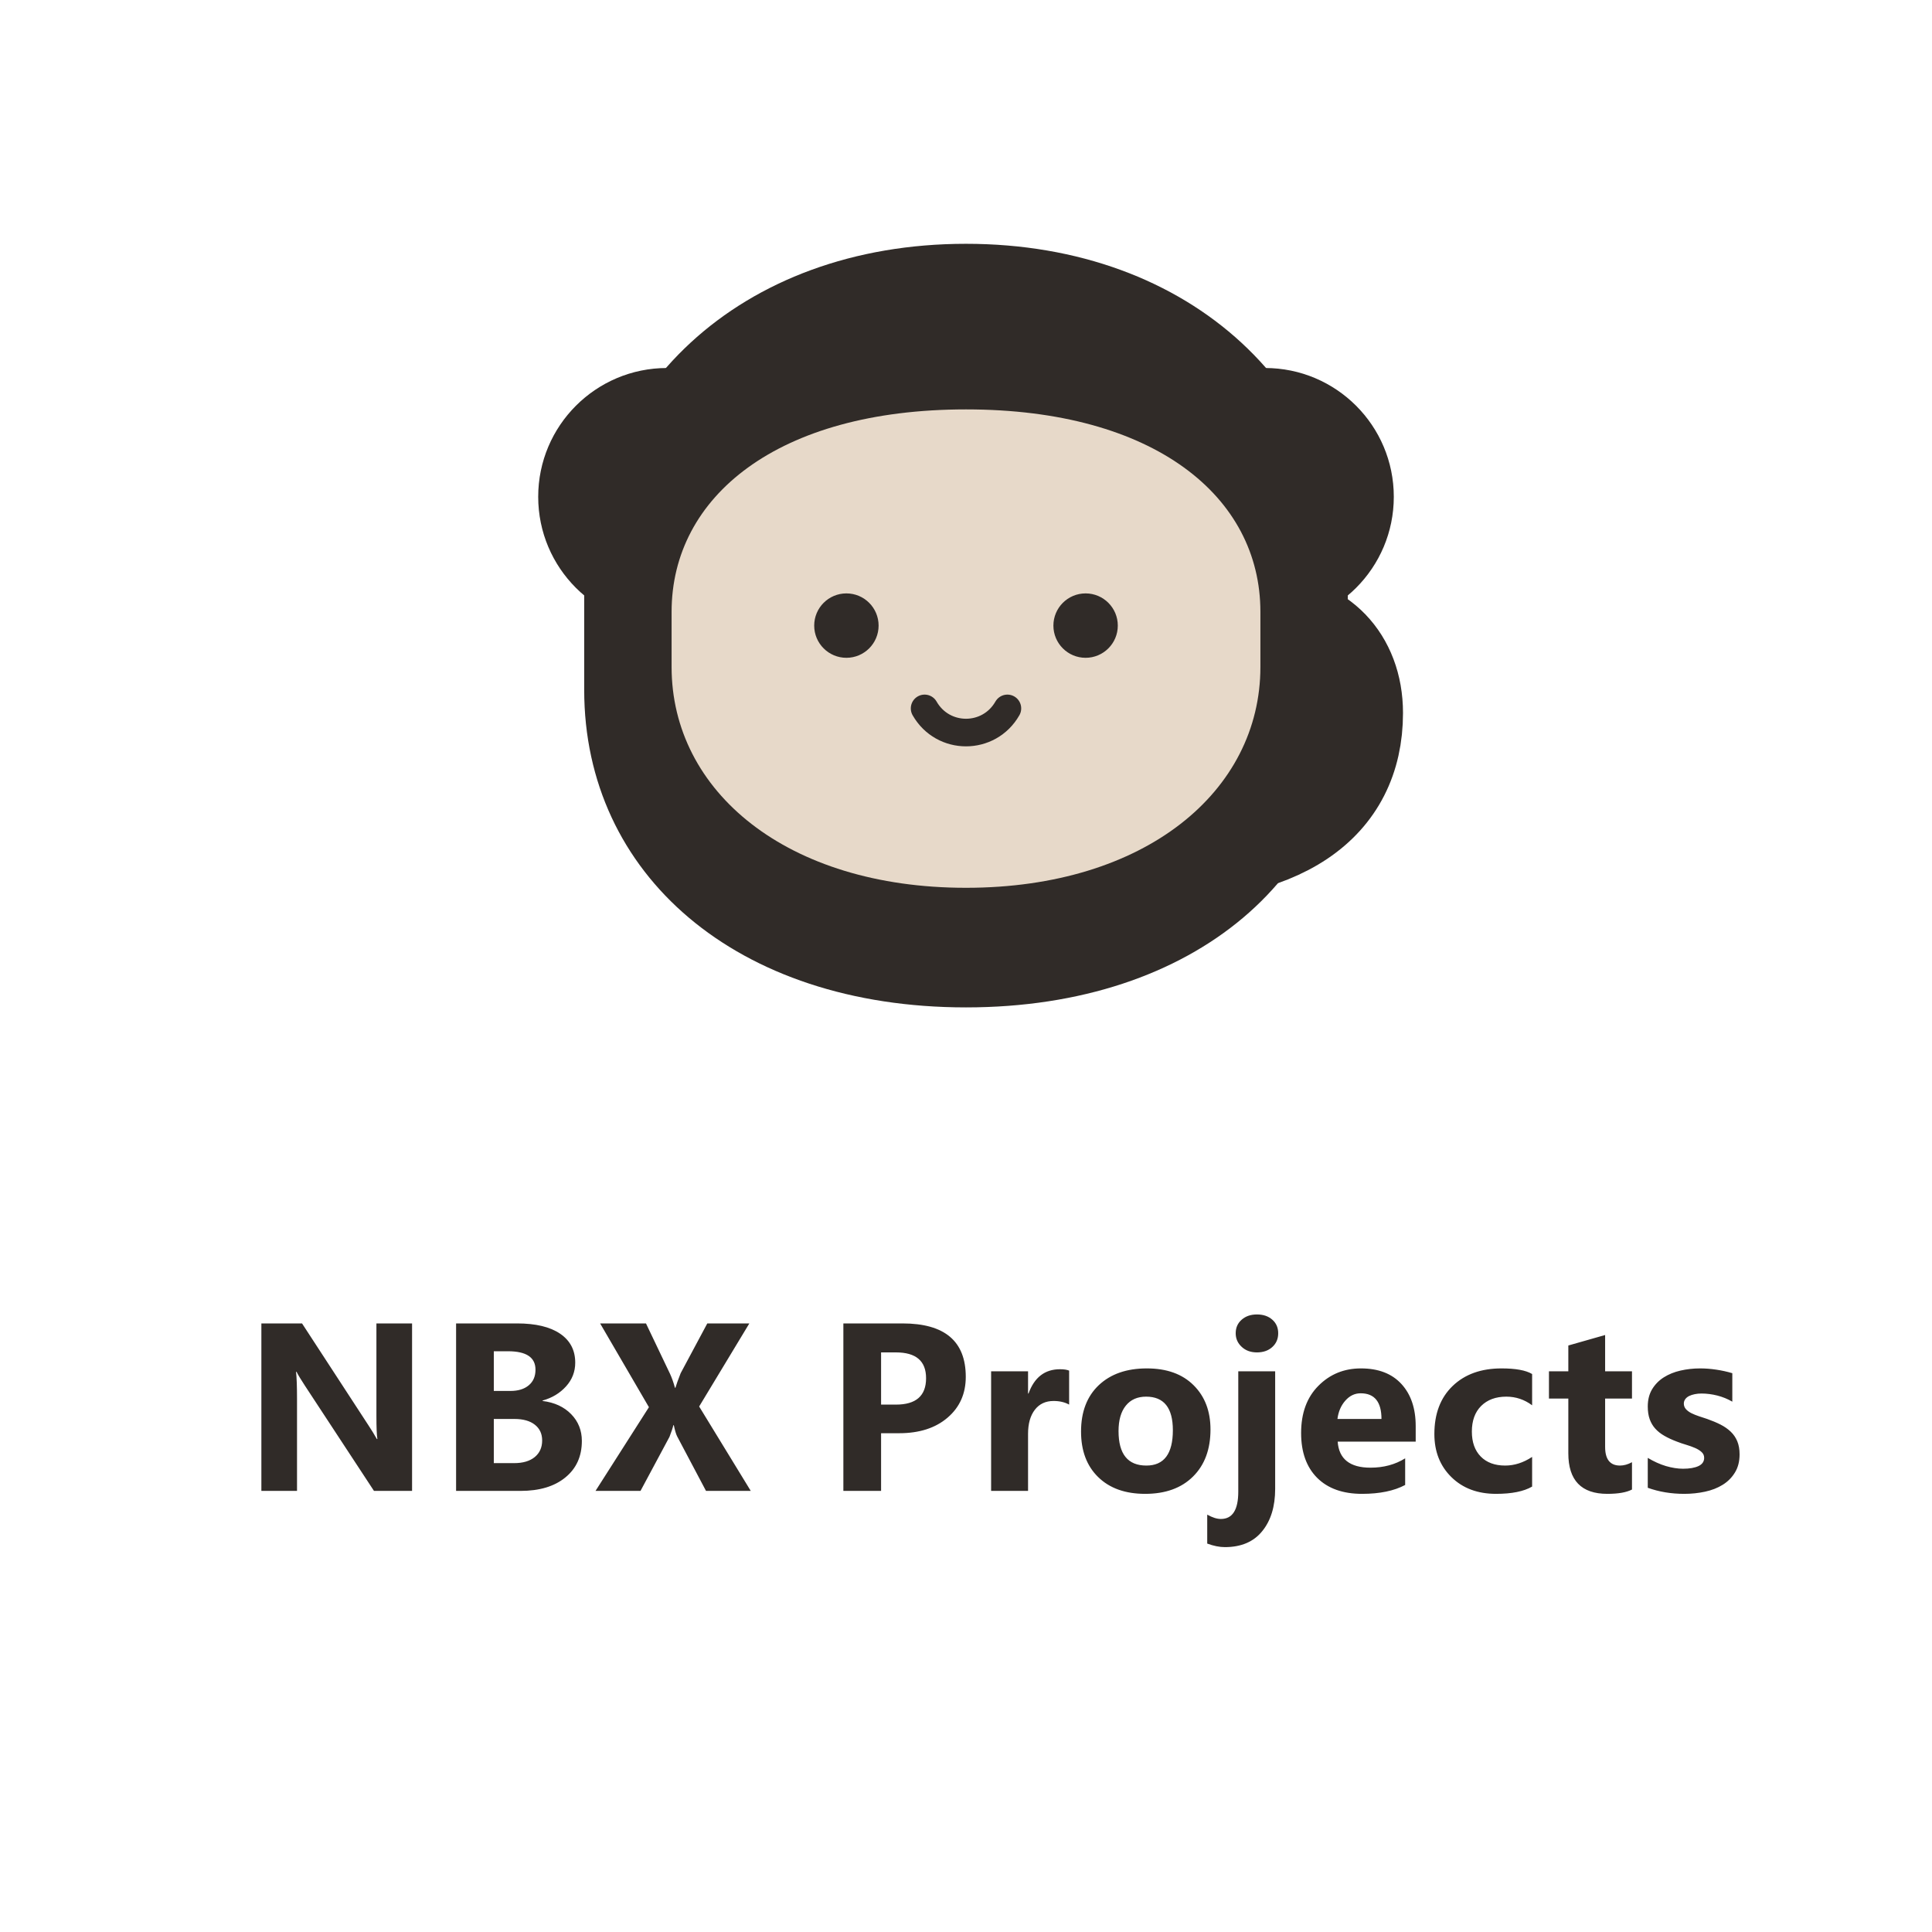
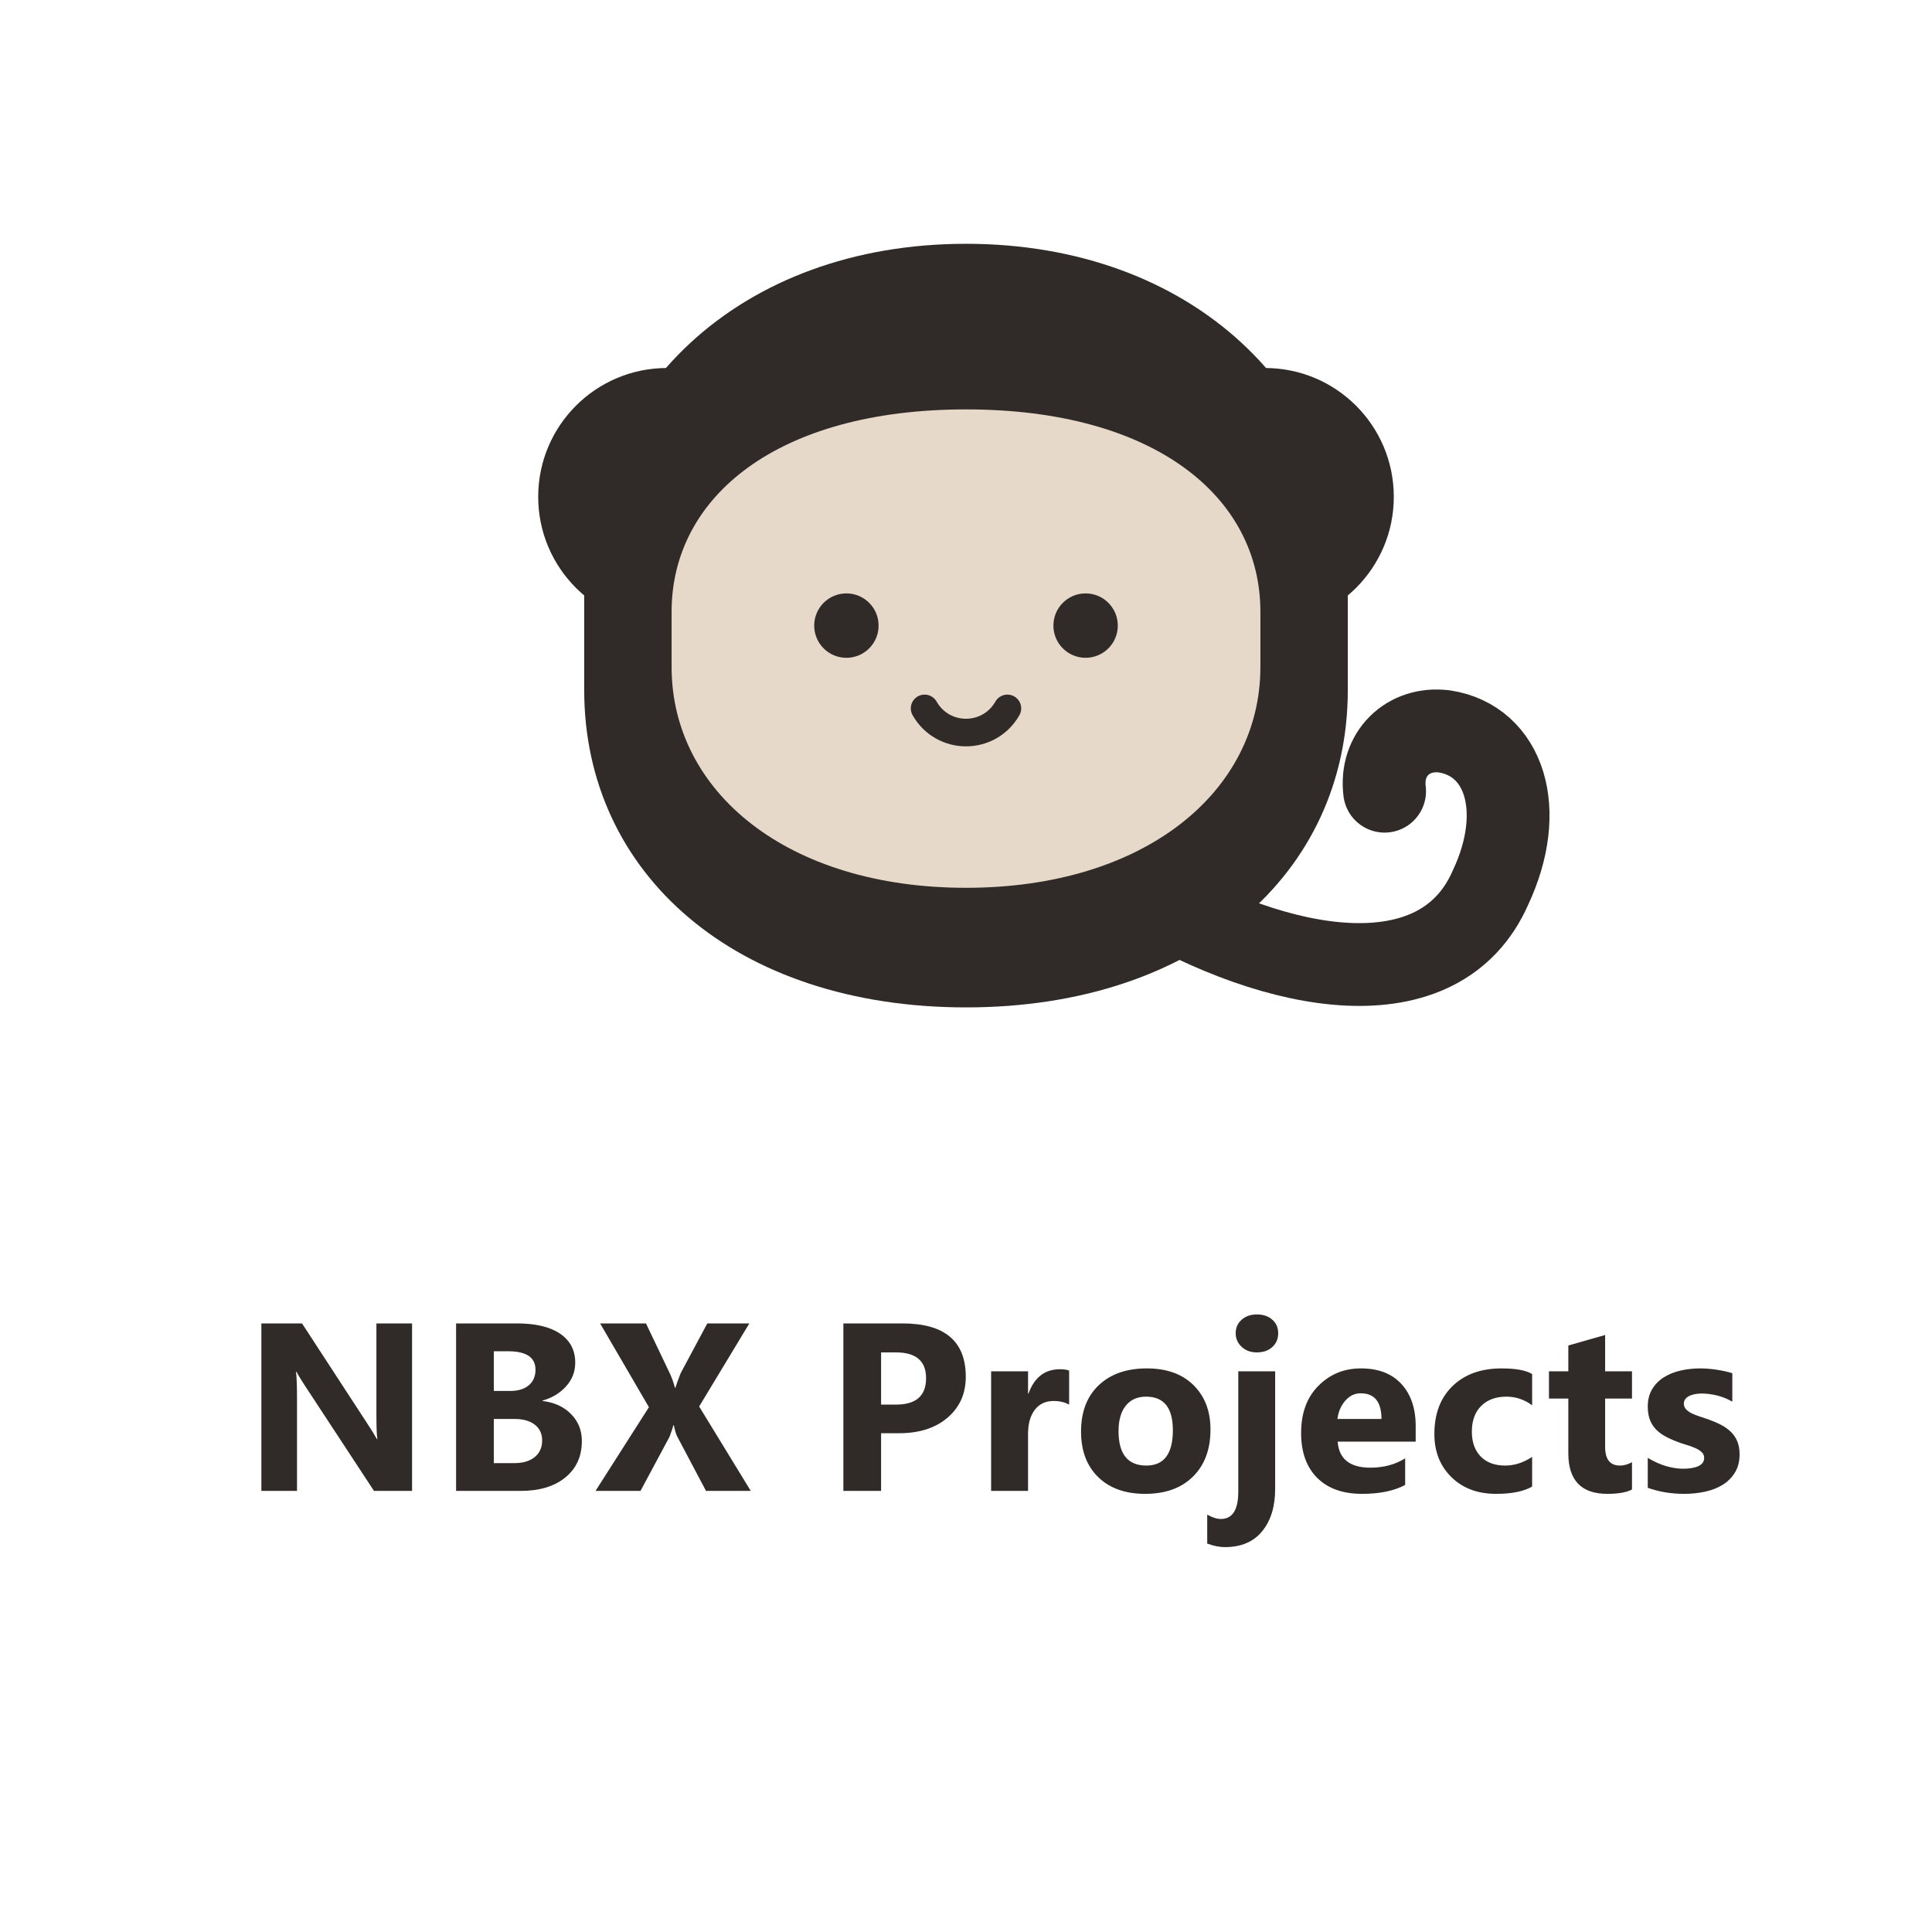
<svg xmlns="http://www.w3.org/2000/svg" viewBox="0 0 420 420" role="img">
  <g transform="translate(82 14)">
-     <path d="M165 172c32 1 48-11 48-31 0-12-8-20-19-20-10 0-17 7-17 16 0 7 5 12 12 12" fill="none" stroke="#302B28" stroke-width="20" stroke-linecap="round" stroke-linejoin="round" />
+     <path d="M166 180c30 18 65 24 76-1 8-17 3-32-10-34-8-1-14 5-13 13" fill="none" stroke="#302B28" stroke-width="18" stroke-linecap="round" stroke-linejoin="round" />
    <circle cx="63" cy="94" r="28" fill="#302B28" />
    <circle cx="193" cy="94" r="28" fill="#302B28" />
    <circle cx="63" cy="94" r="13" fill="#E7D9C9" />
    <circle cx="193" cy="94" r="13" fill="#E7D9C9" />
    <path d="M45 115c0-44 34-76 83-76s83 32 83 76v21c0 40-33 69-83 69s-83-29-83-69z" fill="#302B28" />
    <path d="M64 119c0-25 23-44 64-44s64 19 64 44v12c0 27-25 48-64 48s-64-21-64-48z" fill="#E7D9C9" />
    <circle cx="102" cy="122" r="7" fill="#302B28" />
    <circle cx="154" cy="122" r="7" fill="#302B28" />
    <path d="M119 140c4 7 14 7 18 0" fill="none" stroke="#302B28" stroke-width="6" stroke-linecap="round" />
  </g>
  <g transform="translate(44 268)" fill="#302B28">
    <path d="M45.58,56.11L37.3,56.11L22.29,33.24C21.41,31.9 20.8,30.89 20.46,30.21L20.36,30.21C20.5,31.5 20.57,33.46 20.57,36.11L20.57,56.11L12.82,56.11L12.82,19.7L21.66,19.7L36.11,41.87C36.77,42.87 37.38,43.86 37.93,44.84L38.04,44.84C37.9,43.99 37.83,42.33 37.83,39.84L37.83,19.7L45.58,19.7ZM55.15,56.11L55.15,19.7L68.4,19.7C72.46,19.7 75.59,20.45 77.77,21.94C79.96,23.43 81.05,25.53 81.05,28.23C81.05,30.2 80.38,31.92 79.05,33.39C77.72,34.86 76.03,35.89 73.96,36.46L73.96,36.56C76.55,36.88 78.62,37.84 80.17,39.43C81.72,41.02 82.49,42.96 82.49,45.25C82.49,48.58 81.3,51.23 78.91,53.18C76.53,55.14 73.27,56.11 69.14,56.11M63.35,25.75L63.35,34.38L66.96,34.38C68.65,34.38 69.98,33.97 70.95,33.15C71.93,32.33 72.41,31.2 72.41,29.76C72.41,27.08 70.42,25.75 66.42,25.75M63.35,40.47L63.35,50.07L67.79,50.07C69.69,50.07 71.17,49.63 72.25,48.75C73.32,47.87 73.86,46.67 73.86,45.14C73.86,43.69 73.33,42.55 72.27,41.72C71.22,40.89 69.74,40.47 67.84,40.47M119.21,56.11L109.48,56.11L103.21,44.26C102.98,43.82 102.73,43 102.48,41.82L102.38,41.82C102.26,42.38 101.98,43.22 101.54,44.36L95.24,56.11L85.46,56.11L97.07,37.91L86.46,19.7L96.43,19.7L101.64,30.62C102.04,31.48 102.41,32.51 102.73,33.69L102.83,33.69C103.04,32.98 103.42,31.92 103.97,30.52L109.76,19.7L118.9,19.7L107.99,37.76ZM147.54,43.57L147.54,56.11L139.34,56.11L139.34,19.7L152.19,19.7C161.37,19.7 165.95,23.57 165.95,31.31C165.95,34.96 164.64,37.92 162,40.18C159.37,42.44 155.86,43.57 151.46,43.57M147.54,26L147.54,37.35L150.77,37.35C155.14,37.35 157.32,35.44 157.32,31.61C157.32,27.87 155.14,26 150.77,26M188.42,37.35C187.46,36.82 186.33,36.56 185.05,36.56C183.3,36.56 181.94,37.2 180.96,38.48C179.98,39.76 179.49,41.5 179.49,43.7L179.49,56.11L171.46,56.11L171.46,30.11L179.49,30.11L179.49,34.94L179.59,34.94C180.86,31.42 183.14,29.66 186.44,29.66C187.29,29.66 187.95,29.76 188.42,29.96M204.95,56.75C200.62,56.75 197.21,55.53 194.73,53.1C192.25,50.68 191.01,47.38 191.01,43.21C191.01,38.92 192.3,35.55 194.87,33.12C197.45,30.69 200.92,29.48 205.31,29.48C209.63,29.48 213.01,30.69 215.46,33.12C217.92,35.55 219.15,38.76 219.15,42.76C219.15,47.07 217.88,50.49 215.35,52.99C212.82,55.5 209.35,56.75 204.95,56.75M205.16,35.62C203.26,35.62 201.79,36.27 200.74,37.58C199.69,38.88 199.16,40.73 199.16,43.11C199.16,48.11 201.18,50.6 205.21,50.6C209.05,50.6 210.97,48.04 210.97,42.91C210.97,38.05 209.03,35.62 205.16,35.62M229.25,26C227.9,26 226.79,25.6 225.93,24.79C225.06,23.99 224.63,23 224.63,21.84C224.63,20.63 225.06,19.65 225.93,18.89C226.79,18.13 227.9,17.75 229.25,17.75C230.62,17.75 231.74,18.13 232.59,18.89C233.45,19.65 233.87,20.63 233.87,21.84C233.87,23.05 233.45,24.05 232.59,24.83C231.74,25.61 230.62,26 229.25,26M233.21,55.66C233.21,59.5 232.27,62.57 230.39,64.87C228.52,67.18 225.81,68.33 222.27,68.33C221.1,68.33 219.82,68.07 218.44,67.56L218.44,61.27C219.55,61.89 220.54,62.21 221.41,62.21C223.93,62.21 225.19,60.23 225.19,56.27L225.19,30.11L233.21,30.11ZM263.76,45.4L246.8,45.4C247.07,49.17 249.45,51.06 253.93,51.06C256.79,51.06 259.31,50.38 261.47,49.03L261.47,54.82C259.07,56.1 255.95,56.75 252.1,56.75C247.91,56.75 244.65,55.58 242.33,53.26C240.01,50.93 238.85,47.68 238.85,43.52C238.85,39.2 240.1,35.78 242.61,33.26C245.11,30.74 248.19,29.48 251.85,29.48C255.64,29.48 258.57,30.6 260.65,32.86C262.72,35.11 263.76,38.16 263.76,42.02M256.32,40.47C256.32,36.75 254.81,34.89 251.8,34.89C250.51,34.89 249.4,35.42 248.46,36.49C247.52,37.55 246.95,38.88 246.75,40.47M289.07,55.17C287.26,56.22 284.65,56.75 281.23,56.75C277.23,56.75 274,55.54 271.53,53.12C269.06,50.7 267.82,47.57 267.82,43.75C267.82,39.33 269.14,35.85 271.79,33.3C274.44,30.75 277.99,29.48 282.42,29.48C285.48,29.48 287.7,29.88 289.07,30.7L289.07,37.5C287.4,36.25 285.53,35.62 283.46,35.62C281.16,35.62 279.34,36.3 277.99,37.64C276.64,38.99 275.97,40.85 275.97,43.21C275.97,45.52 276.61,47.32 277.9,48.64C279.19,49.95 280.96,50.6 283.21,50.6C285.2,50.6 287.16,49.98 289.07,48.72M310.78,55.81C309.6,56.43 307.81,56.75 305.42,56.75C299.77,56.75 296.94,53.81 296.94,47.94L296.94,36.03L292.73,36.03L292.73,30.11L296.94,30.11L296.94,24.5L304.94,22.22L304.94,30.11L310.78,30.11L310.78,36.03L304.94,36.03L304.94,46.54C304.94,49.25 306.02,50.6 308.17,50.6C309.01,50.6 309.88,50.36 310.78,49.87M314.21,55.43L314.21,48.93C315.53,49.72 316.85,50.32 318.16,50.71C319.47,51.09 320.71,51.29 321.88,51.29C323.3,51.29 324.42,51.09 325.24,50.71C326.06,50.32 326.47,49.72 326.47,48.93C326.47,48.42 326.29,48 325.91,47.66C325.54,47.32 325.06,47.02 324.48,46.77C323.9,46.52 323.26,46.29 322.56,46.08C321.87,45.88 321.2,45.65 320.56,45.4C319.52,45.01 318.61,44.59 317.83,44.14C317.04,43.69 316.38,43.17 315.85,42.58C315.31,41.99 314.91,41.3 314.63,40.52C314.35,39.74 314.21,38.82 314.21,37.76C314.21,36.3 314.53,35.05 315.16,34C315.8,32.95 316.64,32.09 317.7,31.42C318.76,30.75 319.97,30.26 321.33,29.95C322.69,29.64 324.11,29.48 325.58,29.48C326.74,29.48 327.9,29.57 329.09,29.75C330.27,29.92 331.44,30.18 332.59,30.52L332.59,36.71C331.58,36.12 330.49,35.68 329.33,35.38C328.17,35.09 327.03,34.94 325.91,34.94C325.39,34.94 324.89,34.98 324.43,35.08C323.96,35.17 323.55,35.31 323.2,35.48C322.84,35.66 322.56,35.89 322.36,36.17C322.16,36.45 322.05,36.77 322.05,37.12C322.05,37.6 322.21,38 322.51,38.34C322.82,38.68 323.21,38.97 323.71,39.22C324.2,39.46 324.74,39.68 325.34,39.88C325.94,40.07 326.54,40.27 327.13,40.47C328.2,40.85 329.16,41.25 330.03,41.69C330.89,42.13 331.63,42.65 332.25,43.24C332.87,43.83 333.34,44.53 333.67,45.32C334,46.12 334.17,47.07 334.17,48.17C334.17,49.71 333.83,51.02 333.16,52.11C332.49,53.21 331.61,54.09 330.5,54.78C329.39,55.47 328.11,55.97 326.66,56.28C325.22,56.59 323.71,56.75 322.16,56.75C319.3,56.75 316.65,56.31 314.21,55.43" />
  </g>
</svg>
